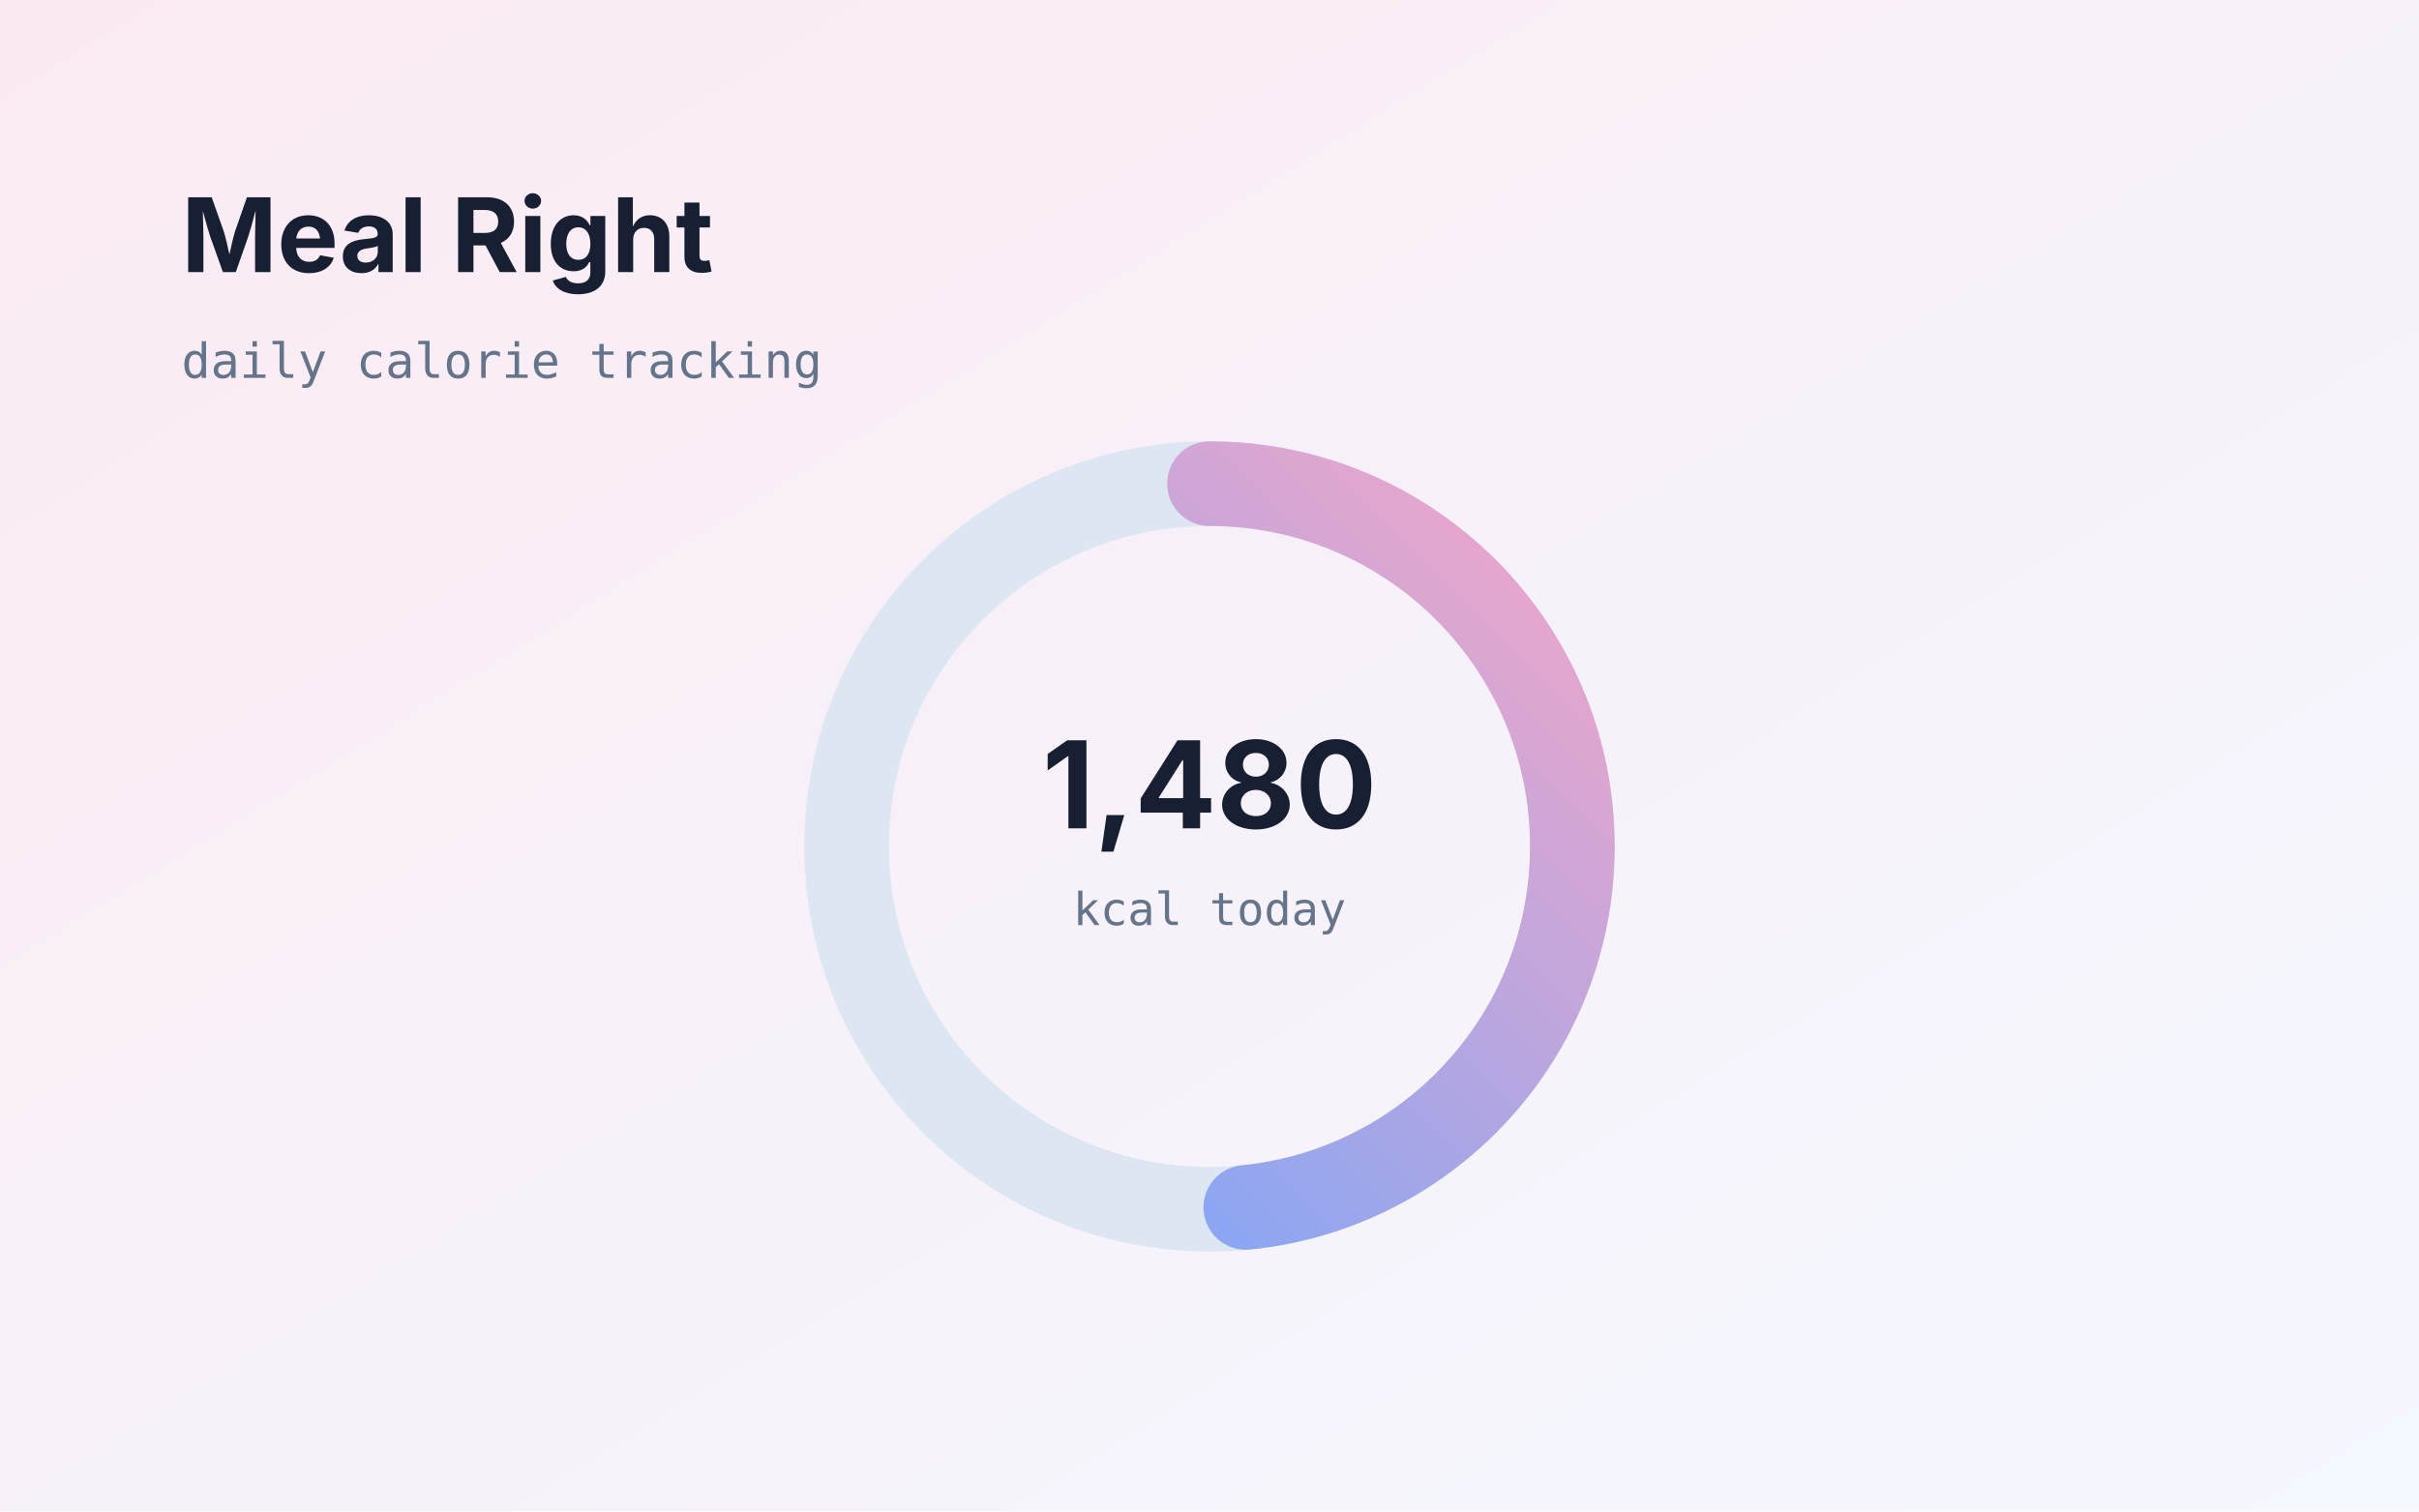
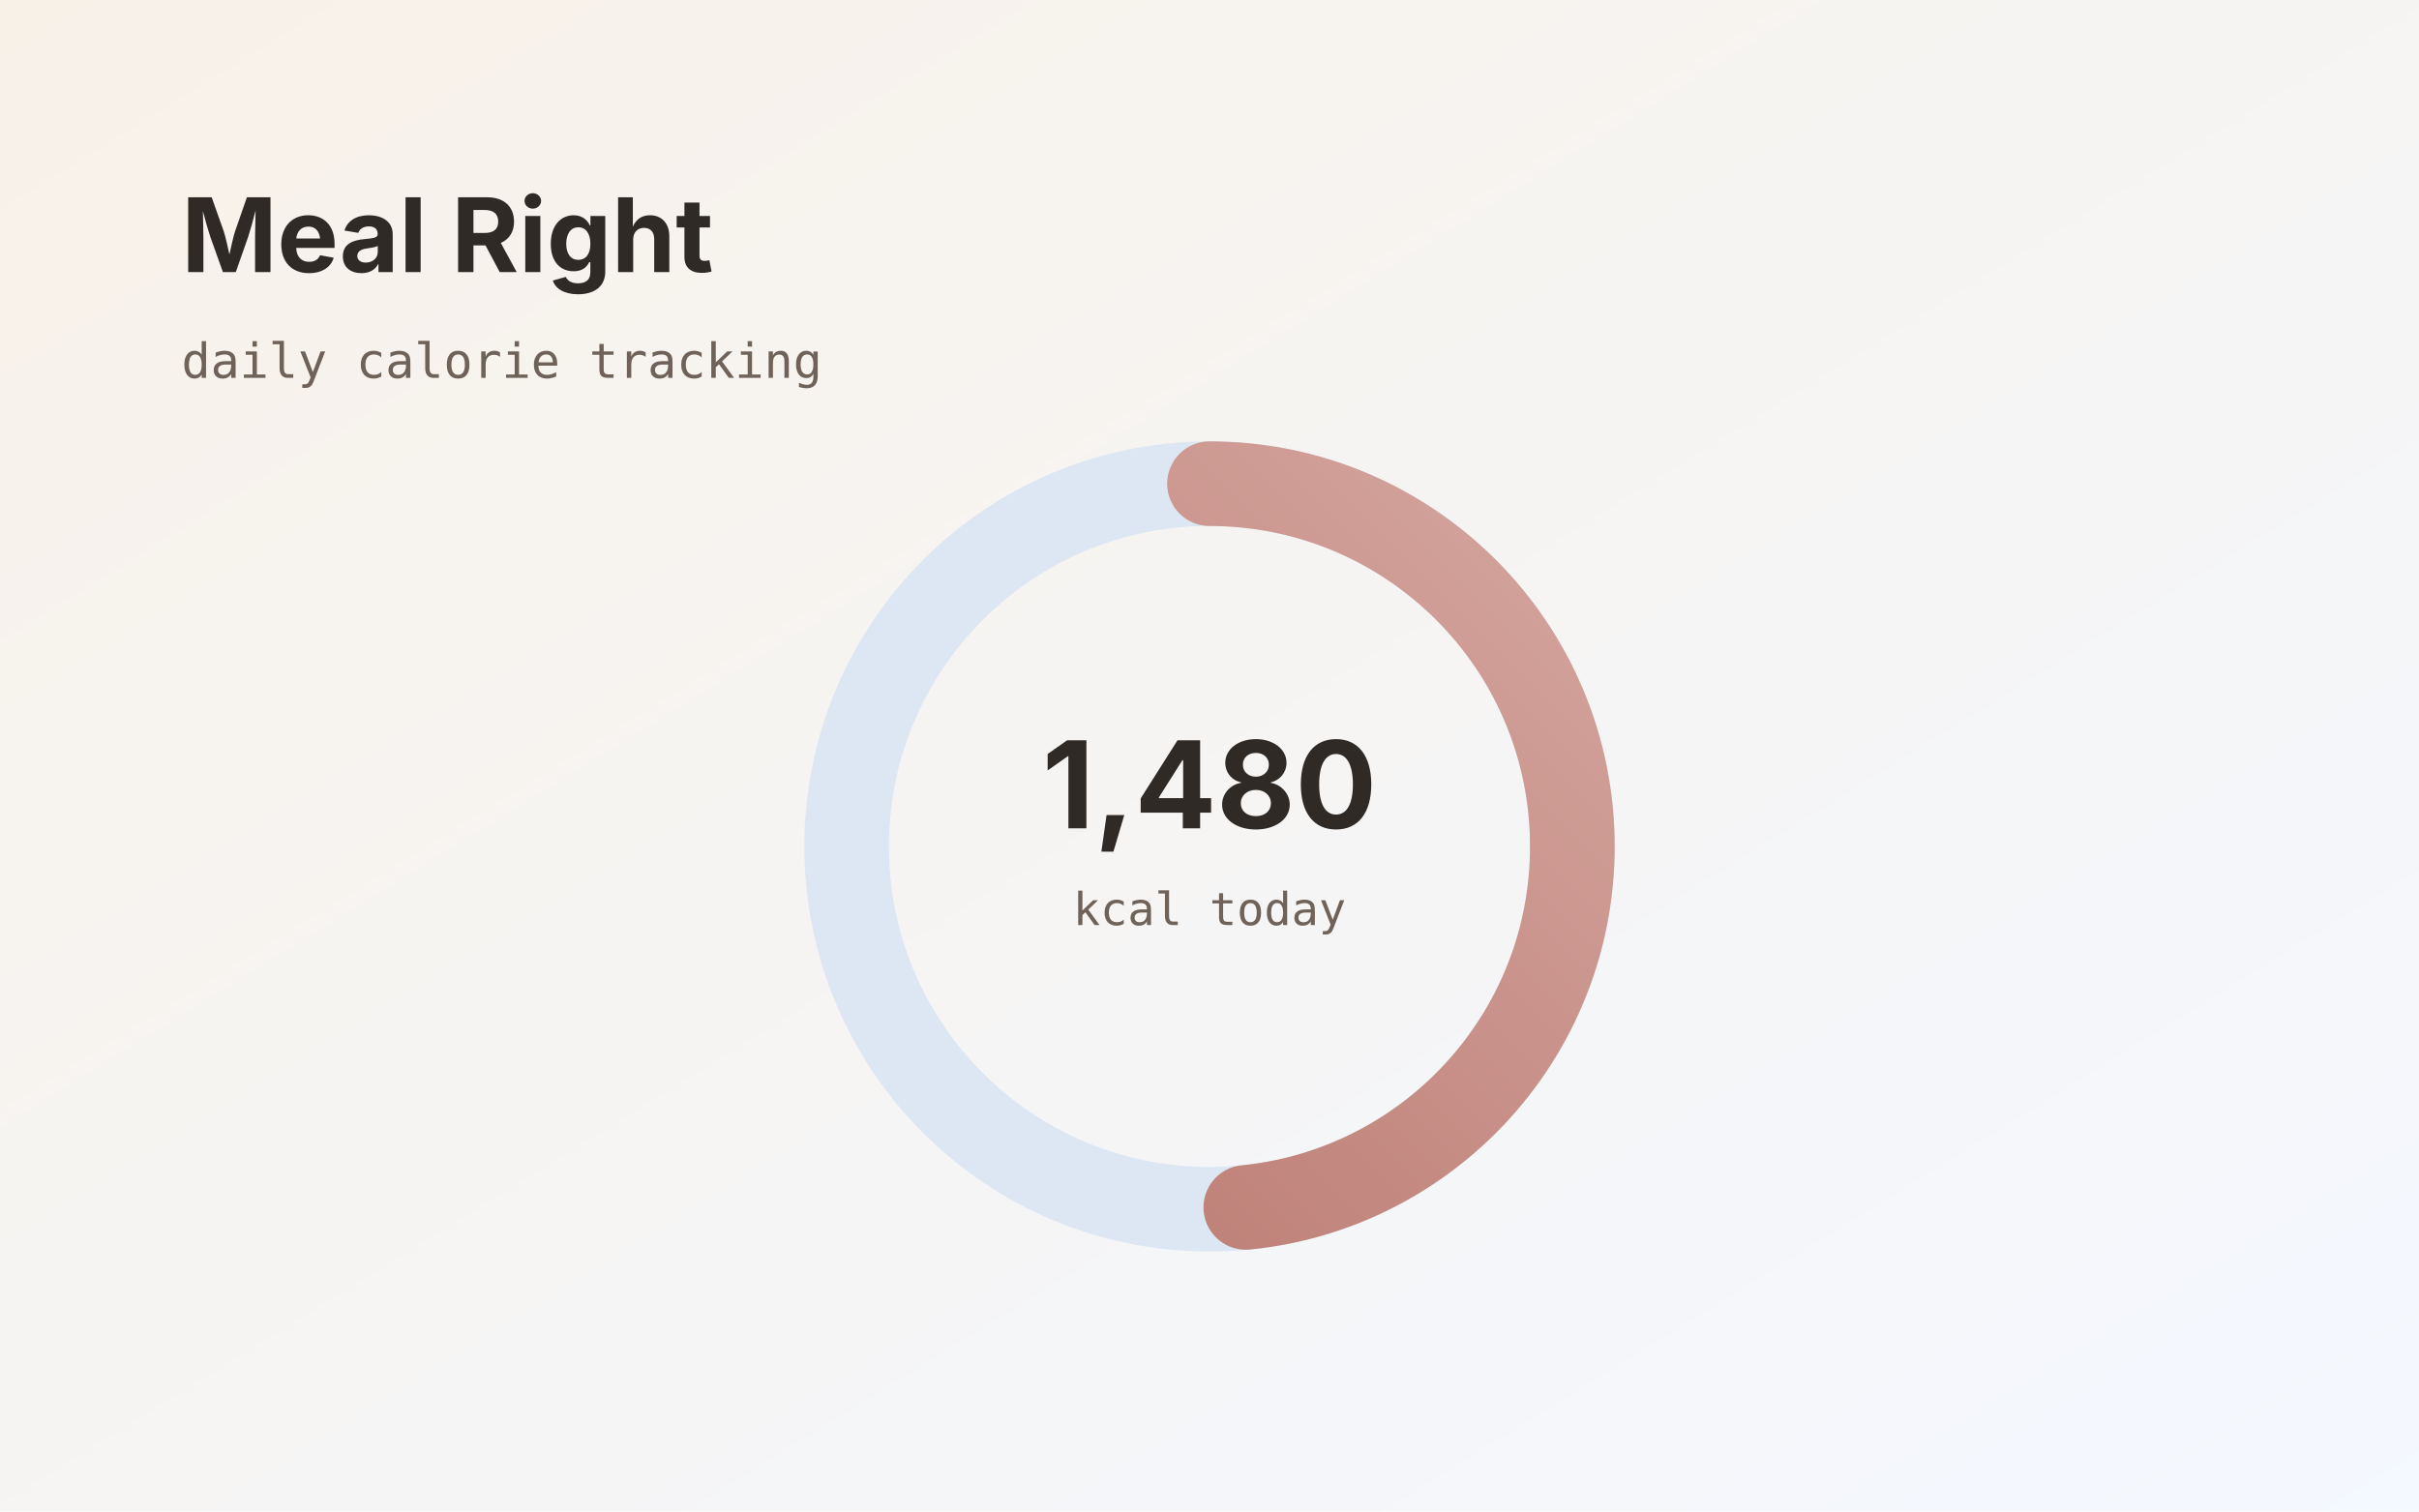
<svg xmlns="http://www.w3.org/2000/svg" viewBox="0 0 800 500" width="800" height="500" role="img" aria-label="Meal Right placeholder">
  <defs>
    <linearGradient id="bg" x1="0" y1="0" x2="1" y2="1">
-       <stop offset="0" stop-color="#FBEAF3" />
+       <stop offset="0" stop-color="#F8F1E8" />
      <stop offset="1" stop-color="#F4F8FF" />
    </linearGradient>
    <linearGradient id="ac" x1="0" y1="0" x2="1" y2="1">
-       <stop offset="0" stop-color="#6BA6FF" />
-       <stop offset="1" stop-color="#F3A6C8" />
+       <stop offset="0" stop-color="#B9786F" />
+       <stop offset="1" stop-color="#D4A59E" />
    </linearGradient>
  </defs>
  <rect width="800" height="500" fill="url(#bg)" />
  <g transform="translate(400,280)">
    <circle r="120" fill="none" stroke="#DDE7F3" stroke-width="28" />
    <circle r="120" fill="none" stroke="url(#ac)" stroke-width="28" stroke-linecap="round" stroke-dasharray="565" stroke-dashoffset="200" transform="rotate(-90)" />
-     <text text-anchor="middle" y="-6" font-family="Inter, sans-serif" font-size="40" font-weight="700" fill="#172033">1,480</text>
-     <text text-anchor="middle" y="26" font-family="IBM Plex Mono, monospace" font-size="15" fill="#64748B">kcal today</text>
+     <text text-anchor="middle" y="-6" font-family="Inter, sans-serif" font-size="40" font-weight="700" fill="#2F2A26">1,480</text>
+     <text text-anchor="middle" y="26" font-family="IBM Plex Mono, monospace" font-size="15" fill="#6F6258">kcal today</text>
  </g>
-   <text x="60" y="90" font-family="Inter, sans-serif" font-size="34" font-weight="700" fill="#172033">Meal Right</text>
-   <text x="60" y="125" font-family="IBM Plex Mono, monospace" font-size="16" fill="#64748B">daily calorie tracking</text>
+   <text x="60" y="90" font-family="Inter, sans-serif" font-size="34" font-weight="700" fill="#2F2A26">Meal Right</text>
+   <text x="60" y="125" font-family="IBM Plex Mono, monospace" font-size="16" fill="#6F6258">daily calorie tracking</text>
</svg>
